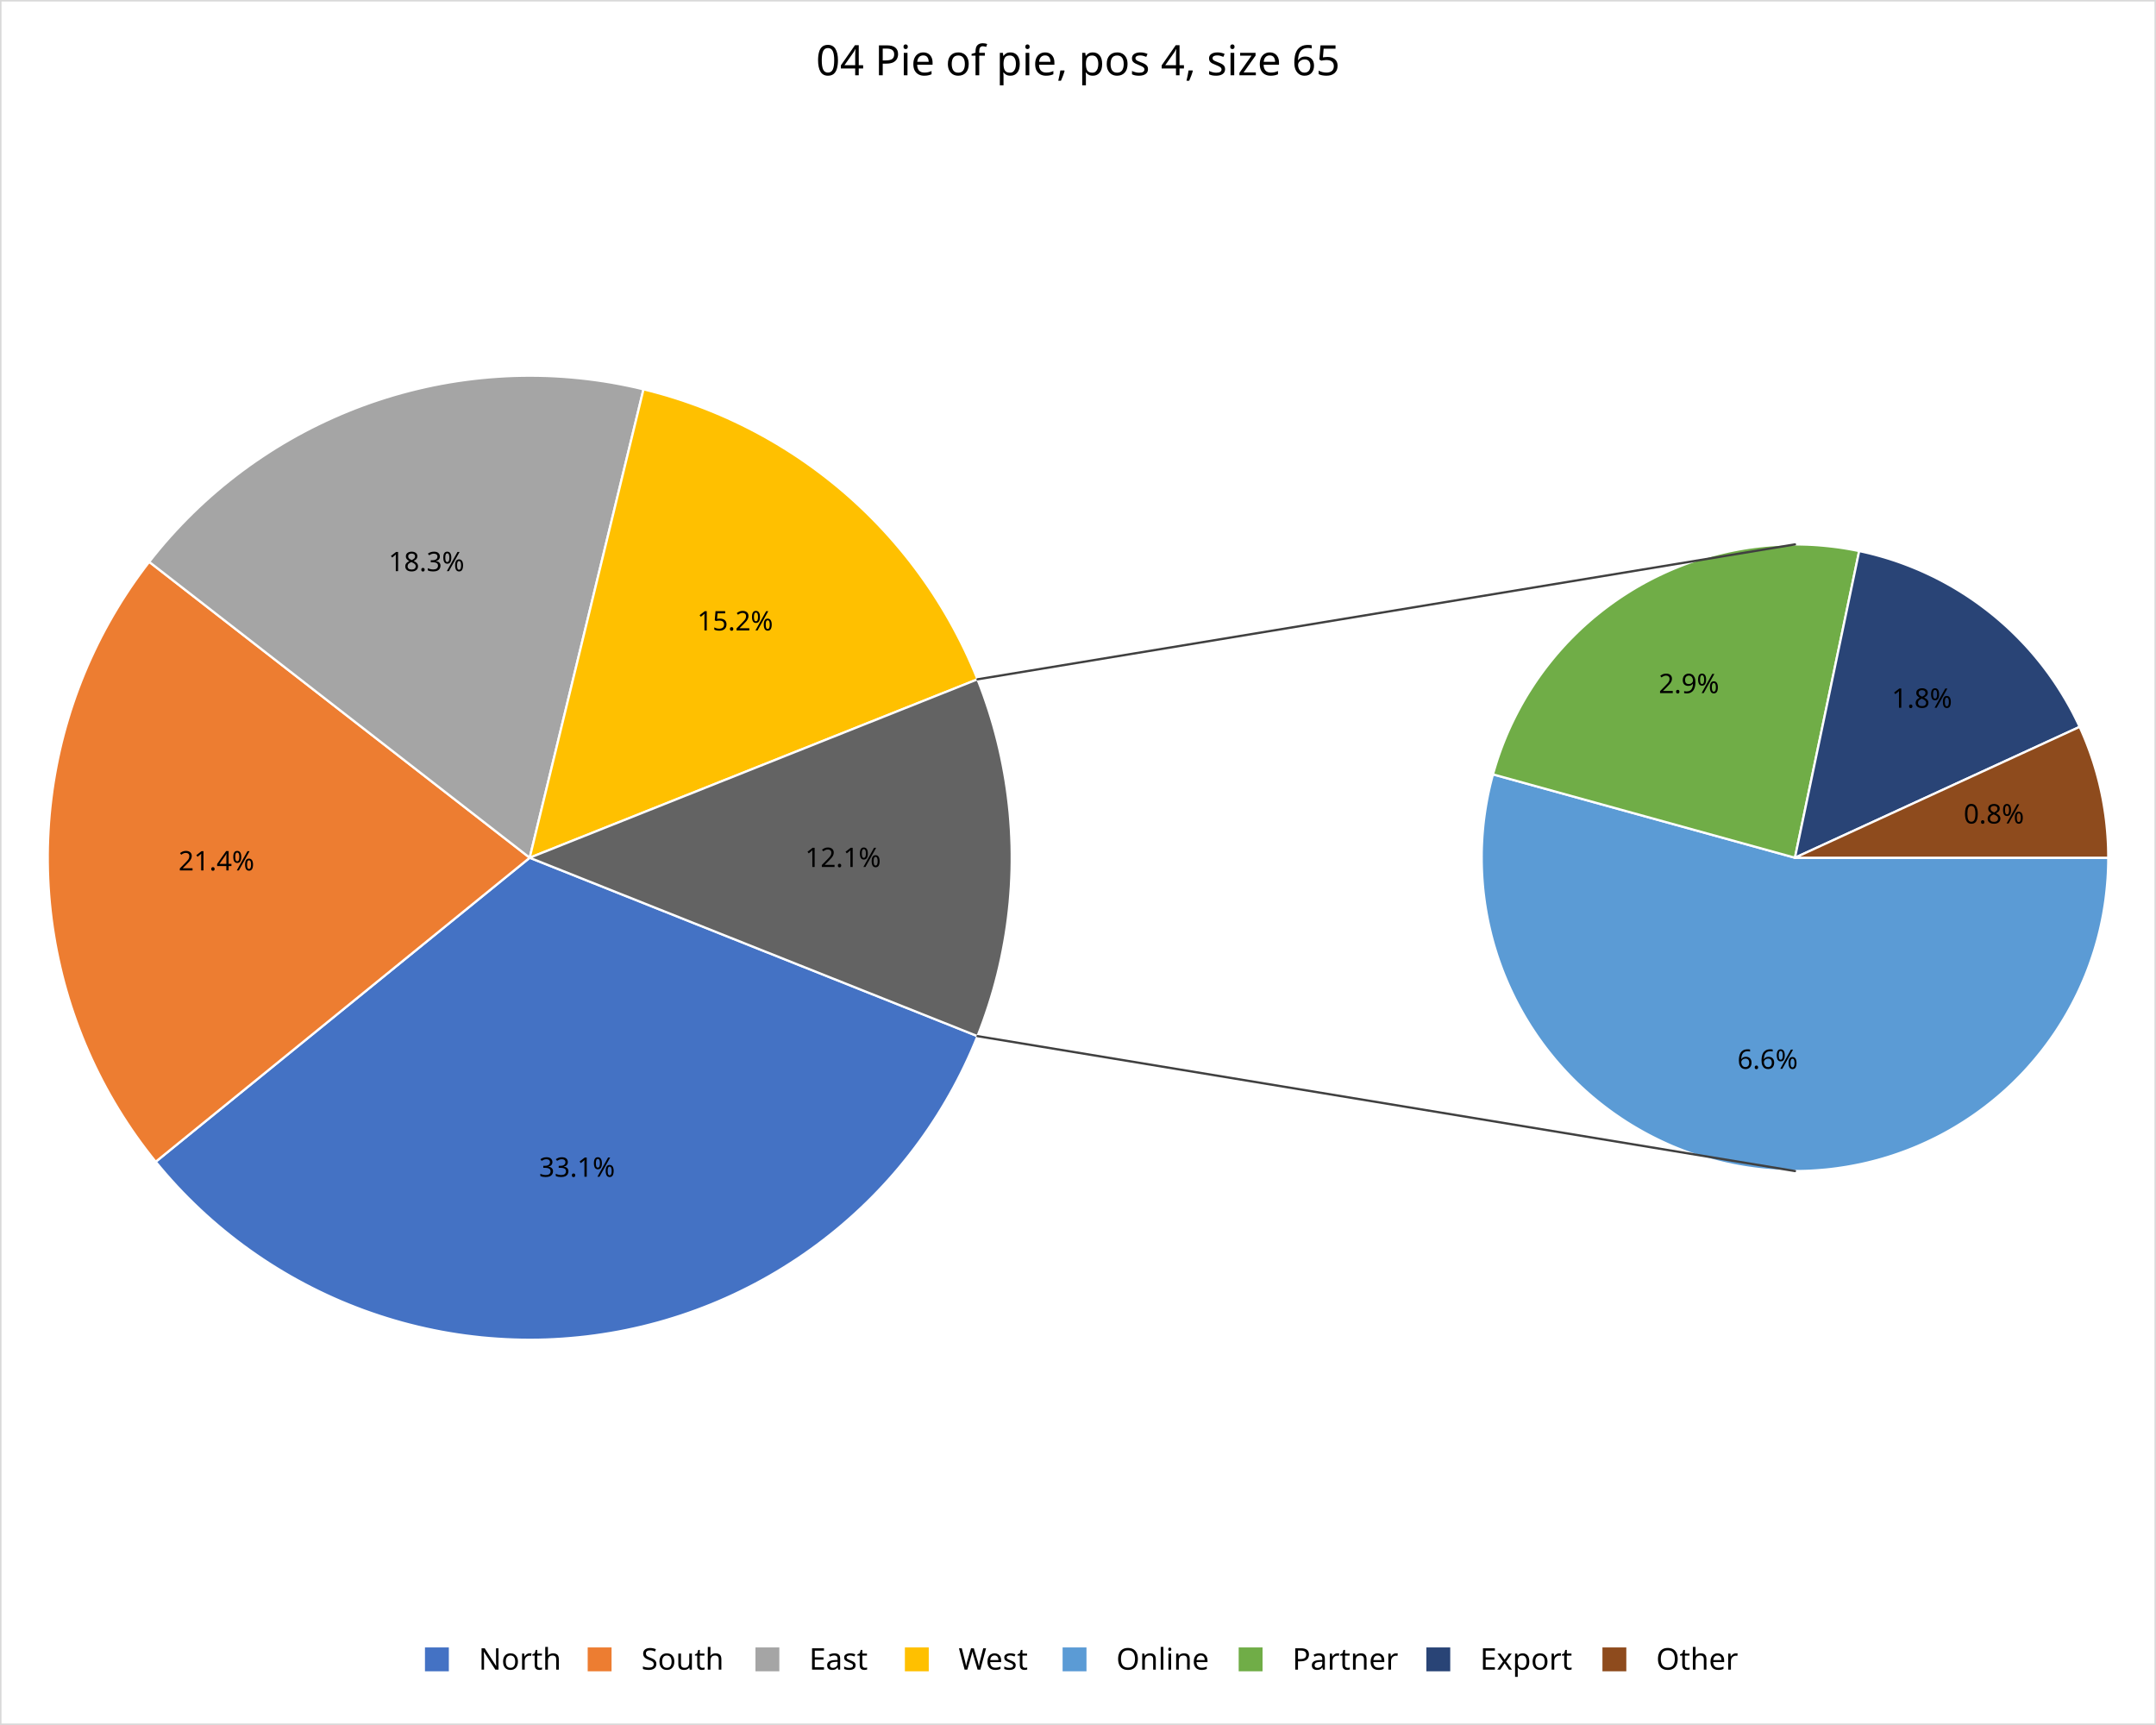
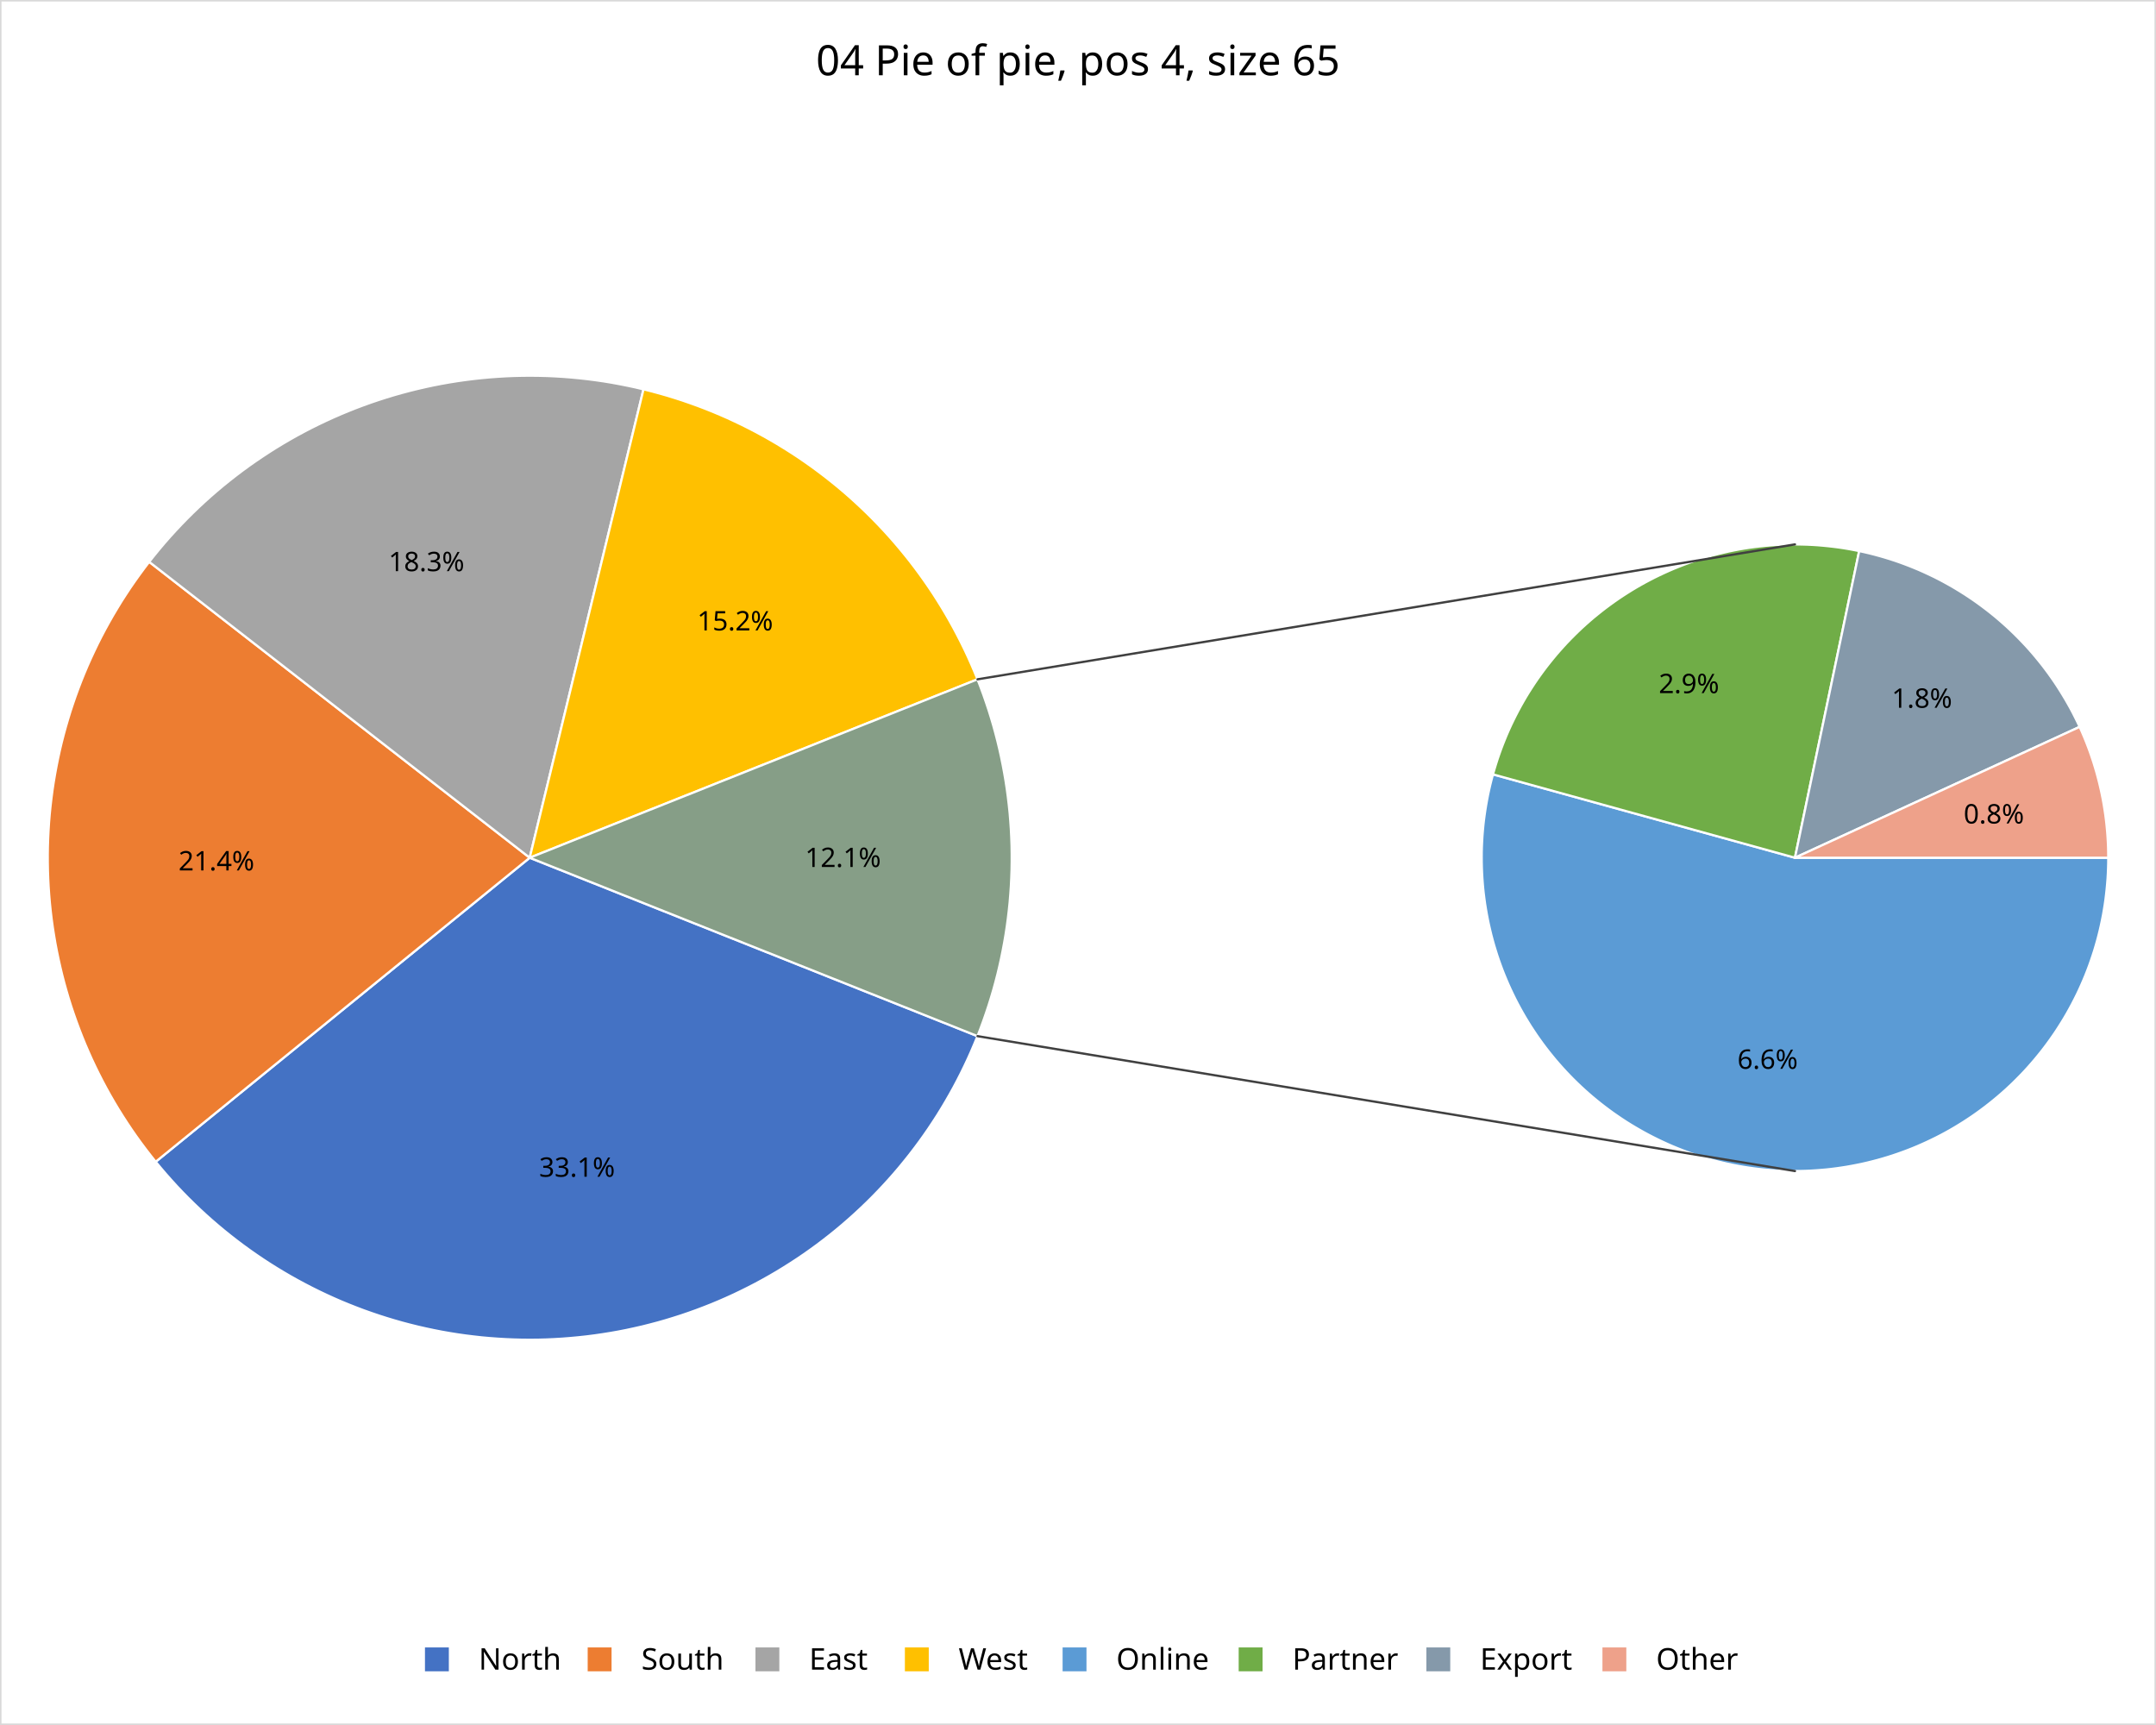
<svg xmlns="http://www.w3.org/2000/svg" class="svglite" data-engine-version="2.0" width="720.00pt" height="576.00pt" viewBox="0 0 720.00 576.00">
  <defs>
    <style type="text/css">
    .svglite line, .svglite polyline, .svglite polygon, .svglite path, .svglite rect, .svglite circle {
      fill: none;
      stroke: #000000;
      stroke-linecap: round;
      stroke-linejoin: round;
      stroke-miterlimit: 10.00;
    }
  </style>
  </defs>
  <rect width="100%" height="100%" style="stroke: none; fill: #FFFFFF;" />
  <defs>
    <clipPath id="cpMC4wMHw3MjAuMDB8MC4wMHw1NzYuMDA=">
      <rect x="0.00" y="0.00" width="720.00" height="576.00" />
    </clipPath>
  </defs>
  <g clip-path="url(#cpMC4wMHw3MjAuMDB8MC4wMHw1NzYuMDA=)">
    <rect x="0.00" y="0.00" width="720.00" height="576.00" style="stroke-width: 1.00; stroke: #D9D9D9; fill: #FFFFFF;" />
    <text x="360.00" y="25.14" text-anchor="middle" style="font-size: 14.00px; font-family: sans;" textLength="172.02px" lengthAdjust="spacingAndGlyphs">04 Pie of pie, pos 4, size 65</text>
    <polygon points="176.90,286.41 326.44,345.98 325.41,348.48 324.35,350.97 323.25,353.43 322.10,355.88 320.92,358.30 319.69,360.71 318.43,363.09 317.12,365.45 315.77,367.80 314.39,370.11 312.97,372.41 311.50,374.68 310.01,376.92 308.47,379.14 306.89,381.34 305.28,383.50 303.64,385.64 301.95,387.75 300.24,389.84 298.49,391.89 296.70,393.92 294.88,395.91 293.03,397.87 291.14,399.81 289.22,401.71 287.27,403.57 285.29,405.41 283.28,407.21 281.24,408.98 279.17,410.71 277.07,412.41 274.94,414.07 272.79,415.70 270.60,417.29 268.40,418.84 266.16,420.36 263.90,421.83 261.62,423.27 259.31,424.68 256.98,426.04 254.63,427.36 252.25,428.65 249.85,429.89 247.44,431.09 245.00,432.26 242.54,433.38 240.07,434.46 237.58,435.50 235.07,436.49 232.54,437.45 230.00,438.36 227.45,439.23 224.88,440.05 222.29,440.84 219.70,441.58 217.09,442.27 214.47,442.93 211.84,443.53 209.20,444.10 206.55,444.62 203.89,445.09 201.22,445.52 198.55,445.91 195.87,446.25 193.19,446.54 190.50,446.79 187.81,447.00 185.11,447.16 182.42,447.28 179.72,447.35 177.02,447.37 174.32,447.35 171.62,447.28 168.92,447.17 166.22,447.01 163.53,446.81 160.84,446.57 158.16,446.27 155.48,445.94 152.81,445.56 150.14,445.13 147.48,444.66 144.83,444.14 142.19,443.58 139.56,442.98 136.94,442.33 134.33,441.64 131.73,440.90 129.15,440.12 126.58,439.30 124.02,438.43 121.48,437.53 118.95,436.57 116.44,435.58 113.94,434.55 111.47,433.47 109.01,432.35 106.57,431.19 104.15,429.99 101.76,428.75 99.38,427.47 97.02,426.15 94.69,424.79 92.38,423.39 90.10,421.96 87.83,420.48 85.60,418.97 83.39,417.42 81.20,415.83 79.05,414.21 76.92,412.55 74.81,410.85 72.74,409.12 70.70,407.36 68.68,405.56 66.70,403.73 64.75,401.86 62.83,399.97 60.94,398.04 59.08,396.08 57.26,394.08 55.47,392.06 53.72,390.01 51.99,387.93 " style="stroke-width: 0.75; stroke: #FFFFFF; fill: #4472C4;" />
    <text x="192.71" y="392.93" text-anchor="middle" style="font-size: 9.00px; font-family: sans;" textLength="25.52px" lengthAdjust="spacingAndGlyphs">33.1%</text>
    <polygon points="176.90,286.41 51.99,387.93 50.31,385.82 48.66,383.68 47.04,381.51 45.46,379.32 43.92,377.10 42.42,374.85 40.95,372.58 39.52,370.29 38.13,367.97 36.78,365.63 35.47,363.26 34.20,360.88 32.97,358.47 31.78,356.04 30.63,353.60 29.53,351.13 28.46,348.65 27.44,346.15 26.46,343.63 25.52,341.09 24.62,338.54 23.76,335.98 22.95,333.40 22.19,330.81 21.46,328.21 20.78,325.59 20.15,322.96 19.56,320.33 19.01,317.68 18.50,315.02 18.05,312.36 17.63,309.69 17.26,307.01 16.94,304.33 16.66,301.64 16.43,298.95 16.24,296.25 16.10,293.55 16.00,290.85 15.95,288.15 15.94,285.45 15.98,282.74 16.07,280.04 16.20,277.34 16.37,274.65 16.59,271.95 16.86,269.26 17.17,266.58 17.52,263.90 17.92,261.23 18.37,258.56 18.86,255.90 19.39,253.25 19.97,250.61 20.59,247.98 21.26,245.36 21.97,242.76 22.73,240.16 23.52,237.58 24.37,235.01 25.25,232.46 26.18,229.92 27.15,227.39 28.16,224.89 29.21,222.40 30.31,219.93 31.45,217.48 32.62,215.04 33.84,212.63 35.10,210.24 36.40,207.87 37.74,205.52 39.12,203.20 40.53,200.89 41.99,198.62 43.48,196.36 45.01,194.14 46.58,191.94 48.18,189.76 49.82,187.61 " style="stroke-width: 0.75; stroke: #FFFFFF; fill: #ED7D31;" />
    <text x="72.28" y="290.64" text-anchor="middle" style="font-size: 9.00px; font-family: sans;" textLength="25.52px" lengthAdjust="spacingAndGlyphs">21.4%</text>
    <polygon points="176.90,286.41 49.82,187.61 51.51,185.48 53.23,183.38 54.99,181.30 56.78,179.26 58.61,177.25 60.47,175.27 62.36,173.32 64.29,171.40 66.25,169.51 68.24,167.66 70.26,165.84 72.31,164.06 74.39,162.31 76.50,160.60 78.64,158.92 80.80,157.28 83.00,155.67 85.22,154.11 87.47,152.58 89.74,151.09 92.04,149.63 94.36,148.22 96.70,146.85 99.07,145.51 101.46,144.22 103.87,142.96 106.31,141.75 108.76,140.58 111.23,139.45 113.72,138.36 116.23,137.32 118.76,136.31 121.30,135.35 123.86,134.43 126.43,133.56 129.02,132.73 131.62,131.94 134.24,131.20 136.86,130.50 139.50,129.85 142.15,129.24 144.81,128.67 147.48,128.15 150.15,127.68 152.84,127.25 155.53,126.87 158.23,126.53 160.93,126.24 163.64,125.99 166.35,125.79 169.06,125.63 171.78,125.52 174.49,125.46 177.21,125.44 179.93,125.47 182.65,125.54 185.36,125.66 188.08,125.83 190.79,126.04 193.49,126.30 196.19,126.60 198.89,126.95 201.58,127.34 204.26,127.78 206.93,128.27 209.60,128.80 212.26,129.37 214.90,129.99 " style="stroke-width: 0.75; stroke: #FFFFFF; fill: #A5A5A5;" />
    <text x="142.42" y="190.72" text-anchor="middle" style="font-size: 9.00px; font-family: sans;" textLength="25.52px" lengthAdjust="spacingAndGlyphs">18.3%</text>
    <polygon points="176.90,286.41 214.90,129.99 217.51,130.65 220.11,131.35 222.70,132.09 225.27,132.88 227.84,133.71 230.38,134.59 232.91,135.50 235.43,136.46 237.93,137.46 240.41,138.50 242.88,139.58 245.32,140.71 247.75,141.87 250.16,143.08 252.54,144.32 254.91,145.61 257.25,146.93 259.57,148.29 261.87,149.70 264.15,151.14 266.40,152.61 268.62,154.13 270.82,155.68 272.99,157.27 275.14,158.90 277.26,160.56 279.35,162.25 281.41,163.98 283.45,165.75 285.45,167.55 287.42,169.38 289.36,171.24 291.27,173.14 293.15,175.07 295.00,177.03 296.81,179.02 298.59,181.04 300.33,183.09 302.04,185.17 303.72,187.27 305.36,189.41 306.96,191.57 308.53,193.76 310.06,195.97 311.56,198.21 313.01,200.48 314.43,202.77 315.81,205.08 317.15,207.41 318.45,209.77 319.71,212.15 320.94,214.55 322.12,216.96 323.26,219.40 324.36,221.86 325.42,224.33 326.44,226.83 " style="stroke-width: 0.75; stroke: #FFFFFF; fill: #FFC000;" />
    <text x="245.50" y="210.50" text-anchor="middle" style="font-size: 9.00px; font-family: sans;" textLength="25.52px" lengthAdjust="spacingAndGlyphs">15.2%</text>
-     <polygon points="176.90,286.41 326.44,226.83 327.42,229.36 328.36,231.90 329.25,234.46 330.11,237.03 330.92,239.62 331.69,242.22 332.41,244.84 333.09,247.47 333.72,250.10 334.31,252.75 334.85,255.41 335.35,258.07 335.81,260.75 336.22,263.43 336.58,266.12 336.90,268.81 337.18,271.51 337.40,274.21 337.59,276.92 337.72,279.63 337.82,282.34 337.86,285.05 337.86,287.76 337.82,290.47 337.72,293.19 337.59,295.89 337.40,298.60 337.18,301.30 336.90,304.00 336.58,306.70 336.22,309.38 335.81,312.06 335.35,314.74 334.85,317.40 334.31,320.06 333.72,322.71 333.09,325.35 332.41,327.97 331.69,330.59 330.92,333.19 330.11,335.78 329.25,338.35 328.36,340.91 327.42,343.46 326.44,345.98 " style="stroke-width: 0.75; stroke: #FFFFFF; fill: #636363;" />
+     <polygon points="176.90,286.41 326.44,226.83 327.42,229.36 328.36,231.90 329.25,234.46 330.11,237.03 330.92,239.62 331.69,242.22 332.41,244.84 333.09,247.47 333.72,250.10 334.31,252.75 334.85,255.41 335.35,258.07 335.81,260.75 336.22,263.43 336.58,266.12 336.90,268.81 337.18,271.51 337.40,274.21 337.59,276.92 337.72,279.63 337.82,282.34 337.86,285.05 337.86,287.76 337.82,290.47 337.72,293.19 337.59,295.89 337.40,298.60 337.18,301.30 336.90,304.00 336.58,306.70 336.22,309.38 335.81,312.06 335.35,314.74 334.85,317.40 334.31,320.06 333.72,322.71 333.09,325.35 332.41,327.97 331.69,330.59 330.92,333.19 330.11,335.78 329.25,338.35 328.36,340.91 327.42,343.46 326.44,345.98 " style="stroke-width: 0.75; stroke: #FFFFFF; fill: #869E87;" />
    <text x="281.53" y="289.50" text-anchor="middle" style="font-size: 9.00px; font-family: sans;" textLength="25.52px" lengthAdjust="spacingAndGlyphs">12.1%</text>
    <polygon points="599.43,286.41 704.06,286.41 704.05,288.16 704.00,289.90 703.93,291.65 703.83,293.40 703.69,295.14 703.53,296.88 703.34,298.62 703.13,300.36 702.88,302.09 702.60,303.82 702.30,305.54 701.96,307.26 701.60,308.97 701.21,310.67 700.79,312.37 700.34,314.06 699.86,315.75 699.36,317.42 698.82,319.09 698.26,320.74 697.68,322.39 697.06,324.03 696.42,325.66 695.75,327.27 695.05,328.88 694.33,330.47 693.58,332.05 692.80,333.62 692.00,335.17 691.17,336.71 690.32,338.24 689.44,339.75 688.53,341.25 687.60,342.73 686.65,344.20 685.67,345.65 684.67,347.08 683.64,348.50 682.59,349.90 681.52,351.28 680.42,352.64 679.30,353.99 678.16,355.31 677.00,356.62 675.82,357.91 674.61,359.17 673.38,360.42 672.14,361.65 670.87,362.85 669.58,364.04 668.27,365.20 666.94,366.34 665.60,367.45 664.23,368.55 662.85,369.62 661.45,370.67 660.03,371.70 658.60,372.70 657.15,373.67 655.68,374.63 654.20,375.55 652.70,376.46 651.19,377.34 649.66,378.19 648.12,379.02 646.56,379.82 644.99,380.59 643.41,381.34 641.82,382.06 640.22,382.76 638.60,383.43 636.97,384.07 635.33,384.68 633.68,385.27 632.03,385.83 630.36,386.36 628.69,386.86 627.00,387.34 625.31,387.78 623.61,388.20 621.91,388.59 620.19,388.95 618.48,389.28 616.75,389.59 615.03,389.86 613.30,390.11 611.56,390.33 609.82,390.52 608.08,390.67 606.33,390.80 604.59,390.91 602.84,390.98 601.09,391.02 599.34,391.03 597.59,391.02 595.84,390.97 594.10,390.90 592.35,390.79 590.61,390.66 588.86,390.50 587.12,390.31 585.39,390.09 583.66,389.84 581.93,389.56 580.21,389.25 578.49,388.92 576.78,388.55 575.08,388.16 573.38,387.74 571.69,387.29 570.00,386.81 568.33,386.30 566.66,385.77 565.01,385.21 563.36,384.62 561.72,384.00 560.10,383.36 558.48,382.69 556.88,381.99 555.29,381.26 553.71,380.51 552.14,379.73 550.59,378.93 549.05,378.10 547.52,377.24 546.01,376.36 544.51,375.46 543.03,374.53 541.56,373.57 540.12,372.59 538.68,371.59 537.27,370.56 535.87,369.51 534.49,368.44 533.13,367.34 531.78,366.22 530.46,365.08 529.15,363.91 527.87,362.73 526.60,361.52 525.35,360.29 524.13,359.04 522.92,357.77 521.74,356.48 520.58,355.17 519.44,353.85 518.33,352.50 517.23,351.13 516.16,349.75 515.11,348.35 514.09,346.93 513.09,345.50 512.12,344.04 511.16,342.58 510.24,341.09 509.33,339.59 508.46,338.08 507.61,336.55 506.78,335.01 505.98,333.45 505.21,331.88 504.46,330.30 503.74,328.71 503.05,327.10 502.38,325.49 501.74,323.86 501.13,322.22 500.54,320.57 499.98,318.91 499.46,317.25 498.95,315.57 498.48,313.89 498.03,312.19 497.62,310.49 497.23,308.79 496.87,307.08 496.54,305.36 496.24,303.64 495.96,301.91 495.72,300.18 495.50,298.44 495.31,296.70 495.16,294.96 495.03,293.21 494.93,291.47 494.86,289.72 494.82,287.97 494.81,286.22 494.82,284.47 494.87,282.72 494.95,280.98 495.05,279.23 495.19,277.49 495.35,275.74 495.54,274.01 495.77,272.27 496.02,270.54 496.30,268.81 496.61,267.09 496.94,265.37 497.31,263.66 497.70,261.96 498.13,260.26 498.58,258.57 " style="stroke-width: 0.75; stroke: #FFFFFF; fill: #5B9BD5;" />
    <text x="590.30" y="356.89" text-anchor="middle" style="font-size: 9.00px; font-family: sans;" textLength="20.51px" lengthAdjust="spacingAndGlyphs">6.6%</text>
    <polygon points="599.43,286.41 498.58,258.57 499.06,256.89 499.57,255.21 500.10,253.54 500.67,251.88 501.26,250.23 501.88,248.59 502.53,246.96 503.20,245.34 503.90,243.74 504.63,242.14 505.39,240.56 506.17,238.99 506.98,237.43 507.81,235.89 508.67,234.36 509.55,232.85 510.46,231.35 511.40,229.87 512.36,228.40 513.34,226.95 514.35,225.52 515.38,224.10 516.44,222.70 517.52,221.32 518.62,219.96 519.74,218.61 520.89,217.29 522.06,215.98 523.25,214.69 524.46,213.43 525.70,212.18 526.95,210.96 528.22,209.75 529.52,208.57 530.83,207.41 532.16,206.27 533.52,205.16 534.89,204.06 536.28,202.99 537.68,201.95 539.11,200.92 540.55,199.92 542.00,198.95 543.48,198.00 544.97,197.07 546.47,196.17 547.99,195.30 549.52,194.45 551.07,193.63 552.63,192.83 554.21,192.06 555.79,191.32 557.39,190.60 559.00,189.91 560.63,189.24 562.26,188.61 563.90,188.00 565.56,187.42 567.22,186.86 568.89,186.34 570.57,185.84 572.26,185.37 573.96,184.93 575.66,184.52 577.37,184.13 579.09,183.78 580.81,183.45 582.54,183.15 584.27,182.88 586.01,182.64 587.75,182.43 589.49,182.25 591.24,182.10 592.99,181.98 594.74,181.88 596.49,181.82 598.24,181.79 600.00,181.78 601.75,181.81 603.50,181.86 605.25,181.94 607.00,182.05 608.75,182.20 610.49,182.37 612.24,182.57 613.97,182.79 615.71,183.05 617.44,183.34 619.16,183.66 620.88,184.00 " style="stroke-width: 0.75; stroke: #FFFFFF; fill: #70AD47;" />
    <text x="564.03" y="231.44" text-anchor="middle" style="font-size: 9.00px; font-family: sans;" textLength="20.51px" lengthAdjust="spacingAndGlyphs">2.9%</text>
-     <polygon points="599.43,286.41 620.88,184.00 622.58,184.37 624.28,184.77 625.97,185.20 627.66,185.66 629.33,186.14 631.00,186.65 632.66,187.19 634.31,187.76 635.95,188.36 637.57,188.98 639.19,189.63 640.80,190.30 642.40,191.01 643.98,191.74 645.55,192.49 647.11,193.27 648.66,194.08 650.19,194.92 651.71,195.77 653.21,196.66 654.70,197.57 656.17,198.50 657.63,199.46 659.07,200.44 660.50,201.45 661.90,202.48 663.29,203.53 664.67,204.61 666.02,205.70 667.36,206.83 668.67,207.97 669.97,209.13 671.25,210.32 672.51,211.53 673.75,212.76 674.96,214.01 676.16,215.27 677.34,216.56 678.49,217.87 679.62,219.20 680.73,220.55 681.82,221.91 682.88,223.29 683.92,224.69 684.94,226.11 685.93,227.54 686.90,228.99 687.84,230.46 688.76,231.94 689.66,233.44 690.53,234.95 691.38,236.47 692.20,238.01 692.99,239.57 693.76,241.13 694.50,242.71 " style="stroke-width: 0.75; stroke: #FFFFFF; fill: #294476;" />
+     <polygon points="599.43,286.41 620.88,184.00 622.58,184.37 624.28,184.77 625.97,185.20 627.66,185.66 629.33,186.14 631.00,186.65 632.66,187.19 634.31,187.76 635.95,188.36 637.57,188.98 639.19,189.63 640.80,190.30 642.40,191.01 643.98,191.74 645.55,192.49 647.11,193.27 648.66,194.08 650.19,194.92 651.71,195.77 653.21,196.66 654.70,197.57 656.17,198.50 657.63,199.46 659.07,200.44 660.50,201.45 661.90,202.48 663.29,203.53 664.67,204.61 666.02,205.70 667.36,206.83 668.67,207.97 669.97,209.13 671.25,210.32 672.51,211.53 673.75,212.76 674.96,214.01 676.16,215.27 677.34,216.56 678.49,217.87 679.62,219.20 680.73,220.55 681.82,221.91 682.88,223.29 683.92,224.69 684.94,226.11 685.93,227.54 686.90,228.99 687.84,230.46 688.76,231.94 689.66,233.44 690.53,234.95 691.38,236.47 692.20,238.01 692.99,239.57 693.76,241.13 694.50,242.71 " style="stroke-width: 0.75; stroke: #FFFFFF; fill: #8599AA;" />
    <text x="641.84" y="236.33" text-anchor="middle" style="font-size: 9.00px; font-family: sans;" textLength="20.51px" lengthAdjust="spacingAndGlyphs">1.8%</text>
-     <polygon points="599.43,286.41 694.50,242.71 695.24,244.35 695.95,246.01 696.63,247.68 697.28,249.36 697.91,251.05 698.50,252.76 699.07,254.47 699.60,256.19 700.11,257.92 700.58,259.66 701.03,261.41 701.44,263.16 701.83,264.92 702.19,266.69 702.51,268.46 702.80,270.24 703.07,272.03 703.30,273.81 703.50,275.61 703.67,277.40 703.81,279.20 703.92,281.00 704.00,282.80 704.04,284.60 704.06,286.41 " style="stroke-width: 0.75; stroke: #FFFFFF; fill: #8E4B1D;" />
+     <polygon points="599.43,286.41 694.50,242.71 695.24,244.35 695.95,246.01 696.63,247.68 697.28,249.36 697.91,251.05 698.50,252.76 699.07,254.47 699.60,256.19 700.11,257.92 700.58,259.66 701.03,261.41 701.44,263.16 701.83,264.92 702.19,266.69 702.51,268.46 702.80,270.24 703.07,272.03 703.30,273.81 703.50,275.61 703.67,277.40 703.81,279.20 703.92,281.00 704.00,282.80 704.04,284.60 704.06,286.41 " style="stroke-width: 0.75; stroke: #FFFFFF; fill: #EEA18A;" />
    <text x="665.87" y="274.97" text-anchor="middle" style="font-size: 9.00px; font-family: sans;" textLength="20.51px" lengthAdjust="spacingAndGlyphs">0.8%</text>
    <polyline points="326.44,226.83 599.43,181.78 " style="stroke-width: 0.75; stroke: #404040;" />
    <polyline points="326.44,345.98 599.43,391.03 " style="stroke-width: 0.75; stroke: #404040;" />
    <rect x="141.92" y="550.10" width="7.97" height="7.97" style="stroke-width: 0.75; stroke: none; fill: #4472C4;" />
    <text x="159.85" y="557.52" style="font-size: 10.00px; font-family: sans;" textLength="24.46px" lengthAdjust="spacingAndGlyphs">North</text>
    <rect x="196.26" y="550.10" width="7.97" height="7.97" style="stroke-width: 0.75; stroke: none; fill: #ED7D31;" />
    <text x="214.19" y="557.52" style="font-size: 10.00px; font-family: sans;" textLength="26.14px" lengthAdjust="spacingAndGlyphs">South</text>
    <rect x="252.29" y="550.10" width="7.97" height="7.97" style="stroke-width: 0.75; stroke: none; fill: #A5A5A5;" />
    <text x="270.22" y="557.52" style="font-size: 10.00px; font-family: sans;" textLength="20.02px" lengthAdjust="spacingAndGlyphs">East</text>
    <rect x="302.19" y="550.10" width="7.97" height="7.97" style="stroke-width: 0.75; stroke: none; fill: #FFC000;" />
    <text x="320.12" y="557.52" style="font-size: 10.00px; font-family: sans;" textLength="22.78px" lengthAdjust="spacingAndGlyphs">West</text>
    <rect x="354.86" y="550.10" width="7.97" height="7.97" style="stroke-width: 0.75; stroke: none; fill: #5B9BD5;" />
    <text x="372.79" y="557.52" style="font-size: 10.00px; font-family: sans;" textLength="28.91px" lengthAdjust="spacingAndGlyphs">Online</text>
    <rect x="413.66" y="550.10" width="7.97" height="7.97" style="stroke-width: 0.75; stroke: none; fill: #70AD47;" />
    <text x="431.59" y="557.52" style="font-size: 10.00px; font-family: sans;" textLength="32.80px" lengthAdjust="spacingAndGlyphs">Partner</text>
-     <rect x="476.34" y="550.10" width="7.97" height="7.97" style="stroke-width: 0.75; stroke: none; fill: #294476;" />
+     <rect x="476.34" y="550.10" width="7.97" height="7.97" style="stroke-width: 0.75; stroke: none; fill: #8599AA;" />
    <text x="494.27" y="557.52" style="font-size: 10.00px; font-family: sans;" textLength="28.91px" lengthAdjust="spacingAndGlyphs">Export</text>
-     <rect x="535.14" y="550.10" width="7.97" height="7.97" style="stroke-width: 0.75; stroke: none; fill: #8E4B1D;" />
+     <rect x="535.14" y="550.10" width="7.97" height="7.97" style="stroke-width: 0.75; stroke: none; fill: #EEA18A;" />
    <text x="553.07" y="557.52" style="font-size: 10.00px; font-family: sans;" textLength="25.01px" lengthAdjust="spacingAndGlyphs">Other</text>
  </g>
</svg>
